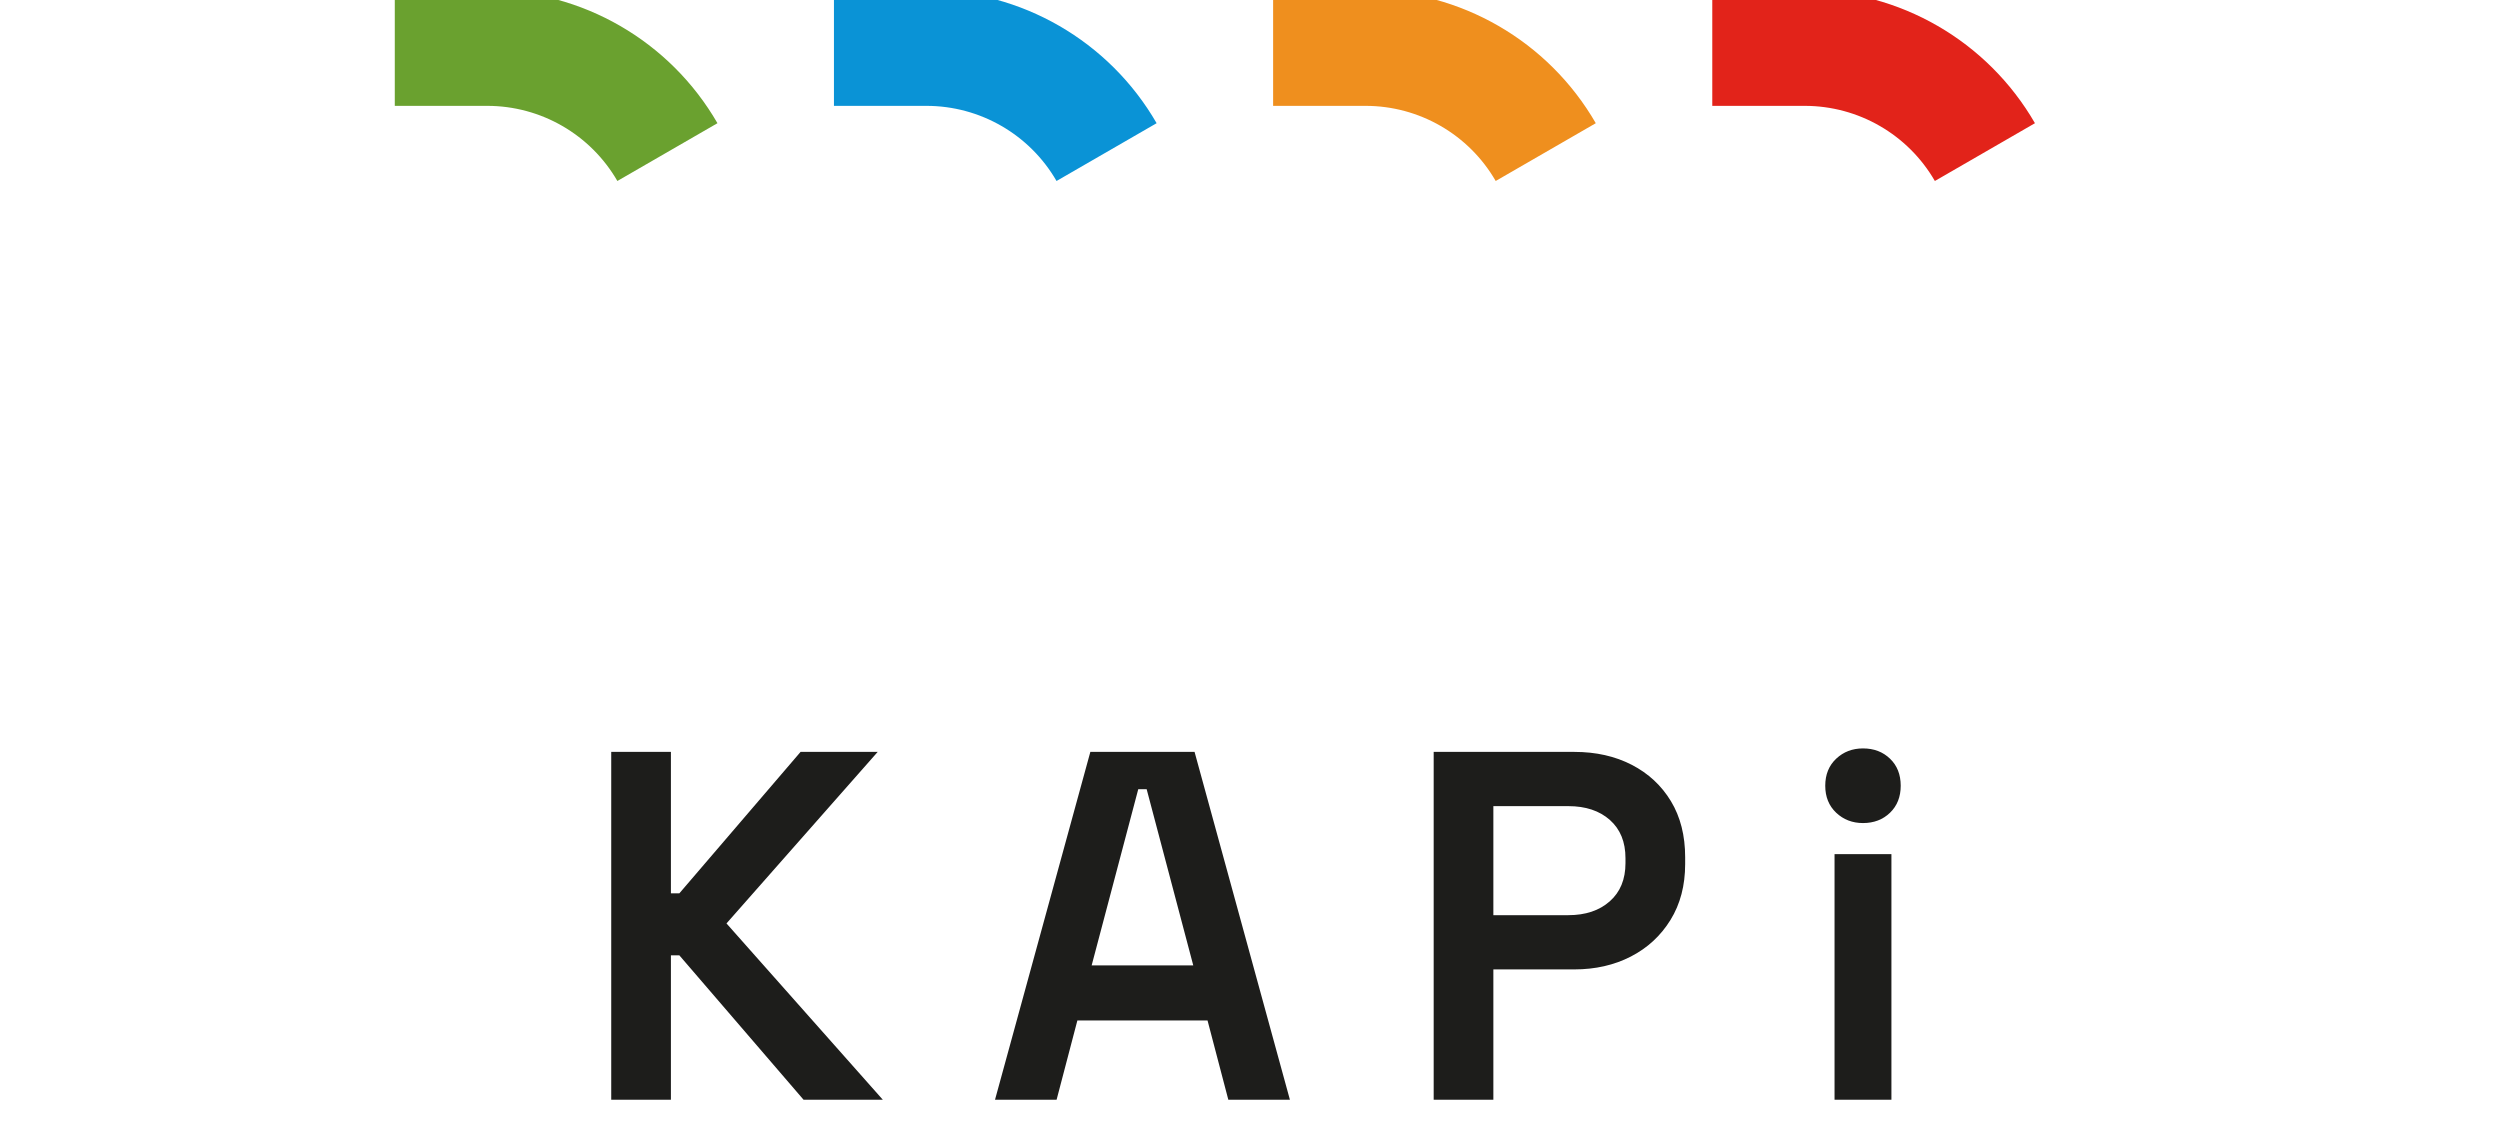
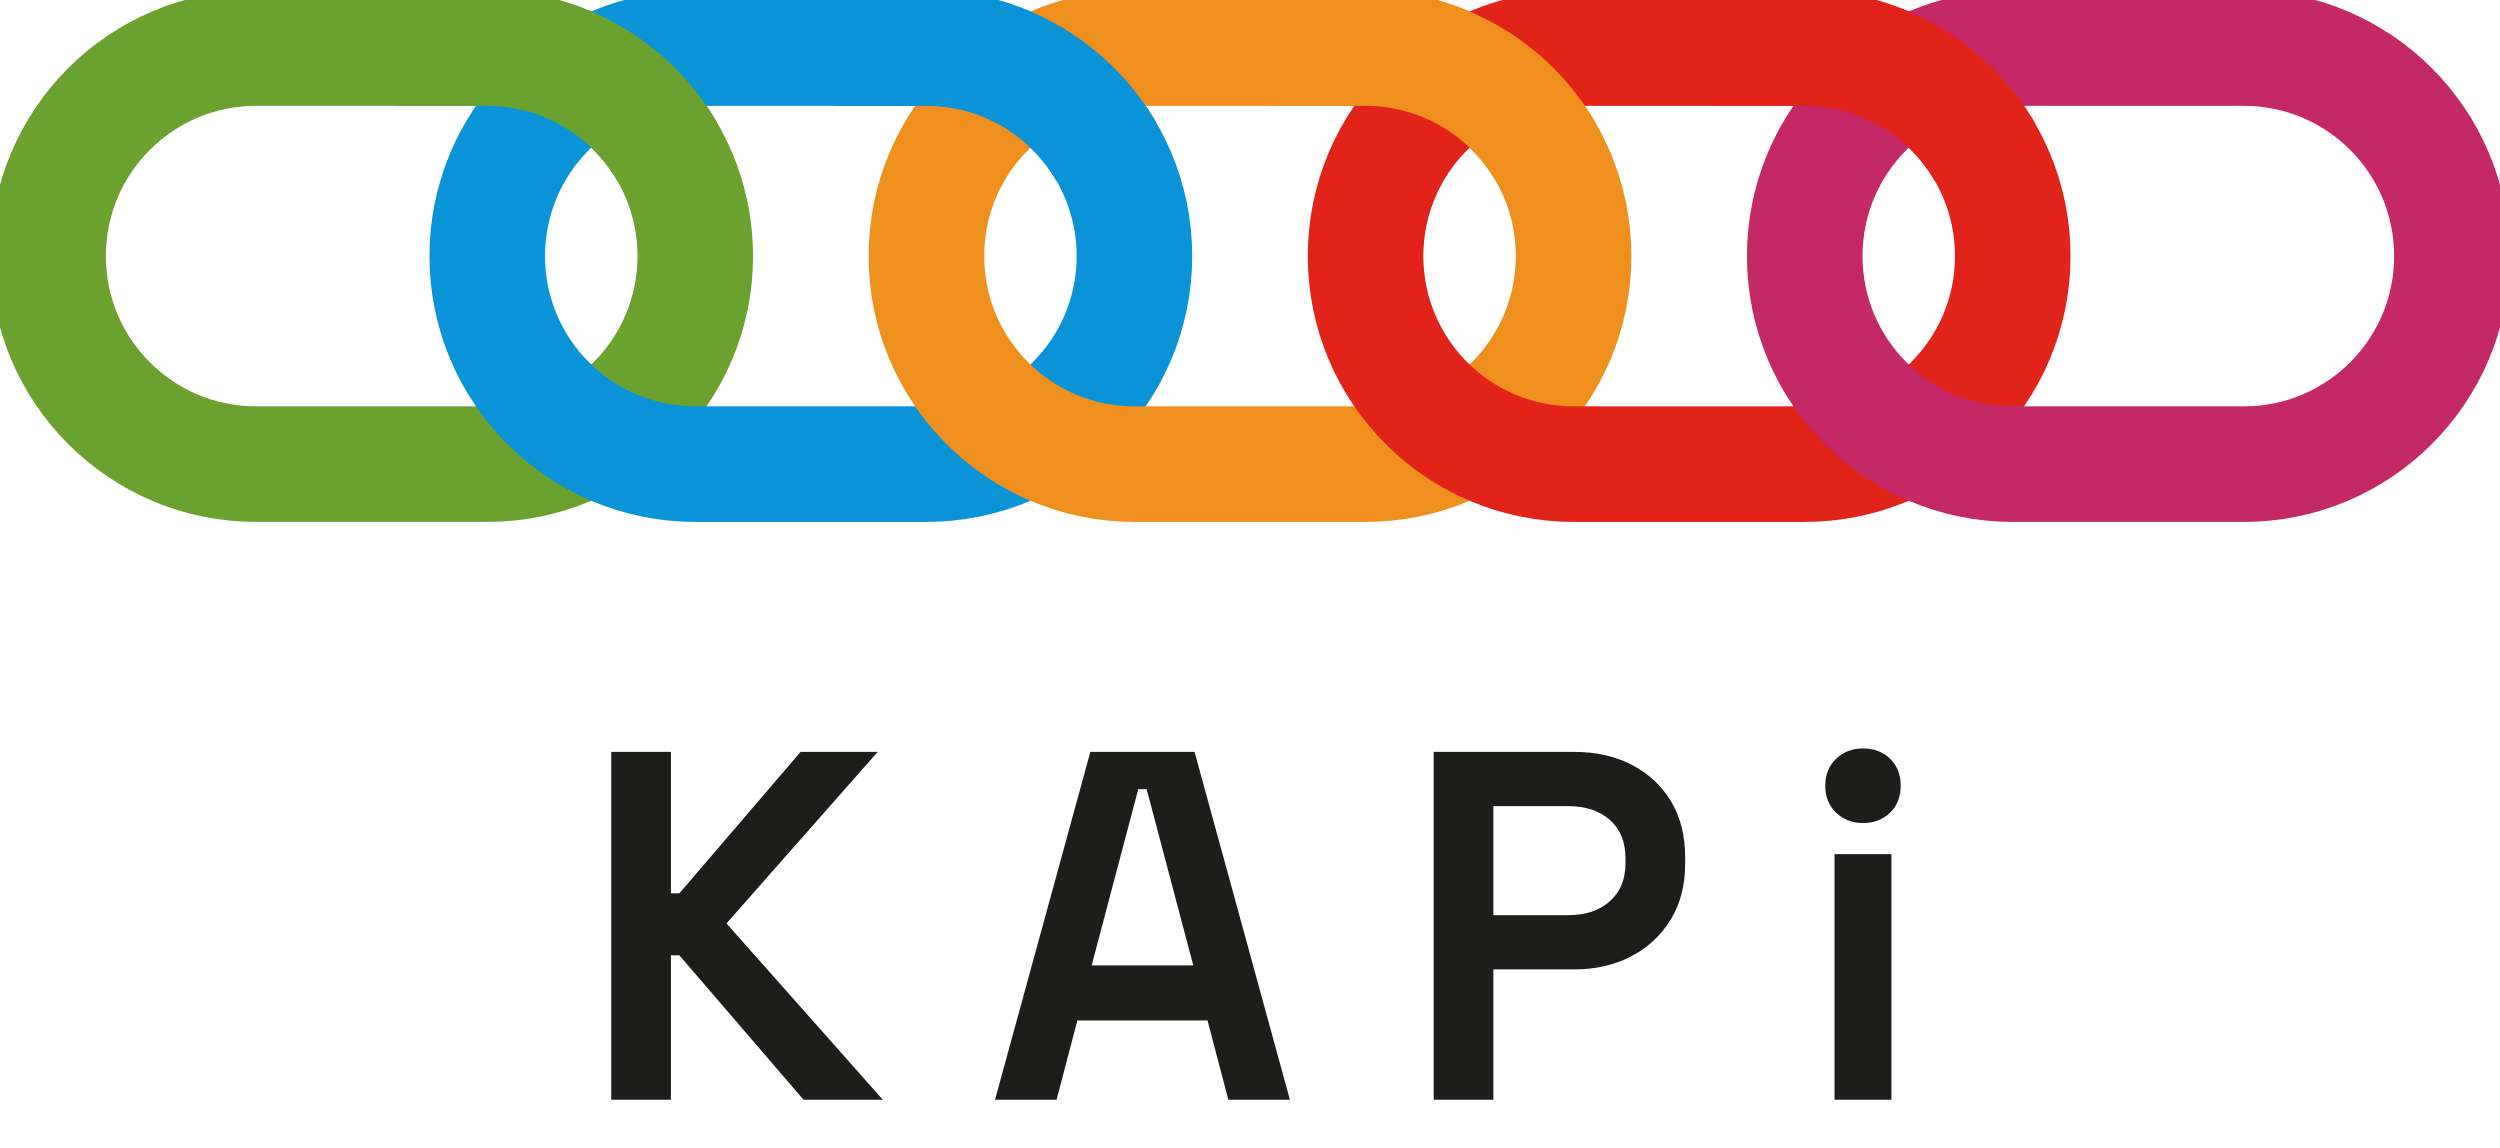
<svg xmlns="http://www.w3.org/2000/svg" viewBox="0.84 0.84 216.32 99.32" role="img" aria-label="KAPi">
-   <rect x="5" y="5" rx="18.0" fill="none" stroke="#6aa12f" stroke-width="10" />
-   <rect x="43" y="5" rx="18.0" fill="none" stroke="#0a93d6" stroke-width="10" />
-   <rect x="81" y="5" rx="18.0" fill="none" stroke="#ef8f1e" stroke-width="10" />
-   <rect x="119" y="5" rx="18.0" fill="none" stroke="#e2231a" stroke-width="10" />
-   <rect x="157" y="5" rx="18.0" fill="none" stroke="#c52866" stroke-width="10" />
+   <rect x="5" y="5" width="56" height="36" rx="18.0" fill="none" stroke="#6aa12f" stroke-width="10" />
+   <rect x="43" y="5" width="56" height="36" rx="18.0" fill="none" stroke="#0a93d6" stroke-width="10" />
+   <rect x="81" y="5" width="56" height="36" rx="18.0" fill="none" stroke="#ef8f1e" stroke-width="10" />
+   <rect x="119" y="5" width="56" height="36" rx="18.0" fill="none" stroke="#e2231a" stroke-width="10" />
+   <rect x="157" y="5" width="56" height="36" rx="18.0" fill="none" stroke="#c52866" stroke-width="10" />
  <path fill="none" stroke="#6aa12f" stroke-width="10" d="M58.59 14A18.0 18.0 0 0 0 43 5H35" />
  <path fill="none" stroke="#0a93d6" stroke-width="10" d="M96.59 14A18.0 18.0 0 0 0 81 5H73" />
  <path fill="none" stroke="#ef8f1e" stroke-width="10" d="M134.59 14A18.0 18.0 0 0 0 119 5H111" />
  <path fill="none" stroke="#e2231a" stroke-width="10" d="M172.59 14A18.0 18.0 0 0 0 157 5H149" />
  <path fill="#1d1d1b" transform="translate(50.74 96) scale(0.43)" d="M6.95 0.0V-70.0H18.96V-41.535H20.655L45.052 -70.0H60.57L30.145 -35.483L61.605 0.0H45.657L20.655 -29.065H18.96V0.0ZM84.175 0.0 103.362 -70.0H124.333L143.52 0.0H131.127L126.942 -15.96H100.753L96.568 0.0ZM103.625 -27.04H124.07L114.695 -62.487H113.0ZM172.45 0.0V-70.0H200.743Q207.273 -70.0 212.305 -67.402Q217.338 -64.805 220.196 -60.075Q223.055 -55.345 223.055 -48.797V-47.432Q223.055 -40.967 220.105 -36.187Q217.155 -31.407 212.123 -28.819Q207.09 -26.23 200.743 -26.23H184.46V0.0ZM184.46 -37.145H199.548Q204.737 -37.145 207.891 -39.938Q211.045 -42.73 211.045 -47.615V-48.615Q211.045 -53.517 207.909 -56.301Q204.772 -59.085 199.548 -59.085H184.46ZM253.115 0.0V-49.425H264.56V0.0ZM258.838 -55.68Q255.648 -55.68 253.446 -57.757Q251.245 -59.835 251.245 -63.19Q251.245 -66.563 253.446 -68.631Q255.648 -70.7 258.838 -70.7Q262.128 -70.7 264.279 -68.631Q266.43 -66.563 266.43 -63.19Q266.43 -59.835 264.279 -57.757Q262.128 -55.68 258.838 -55.68Z" />
</svg>
